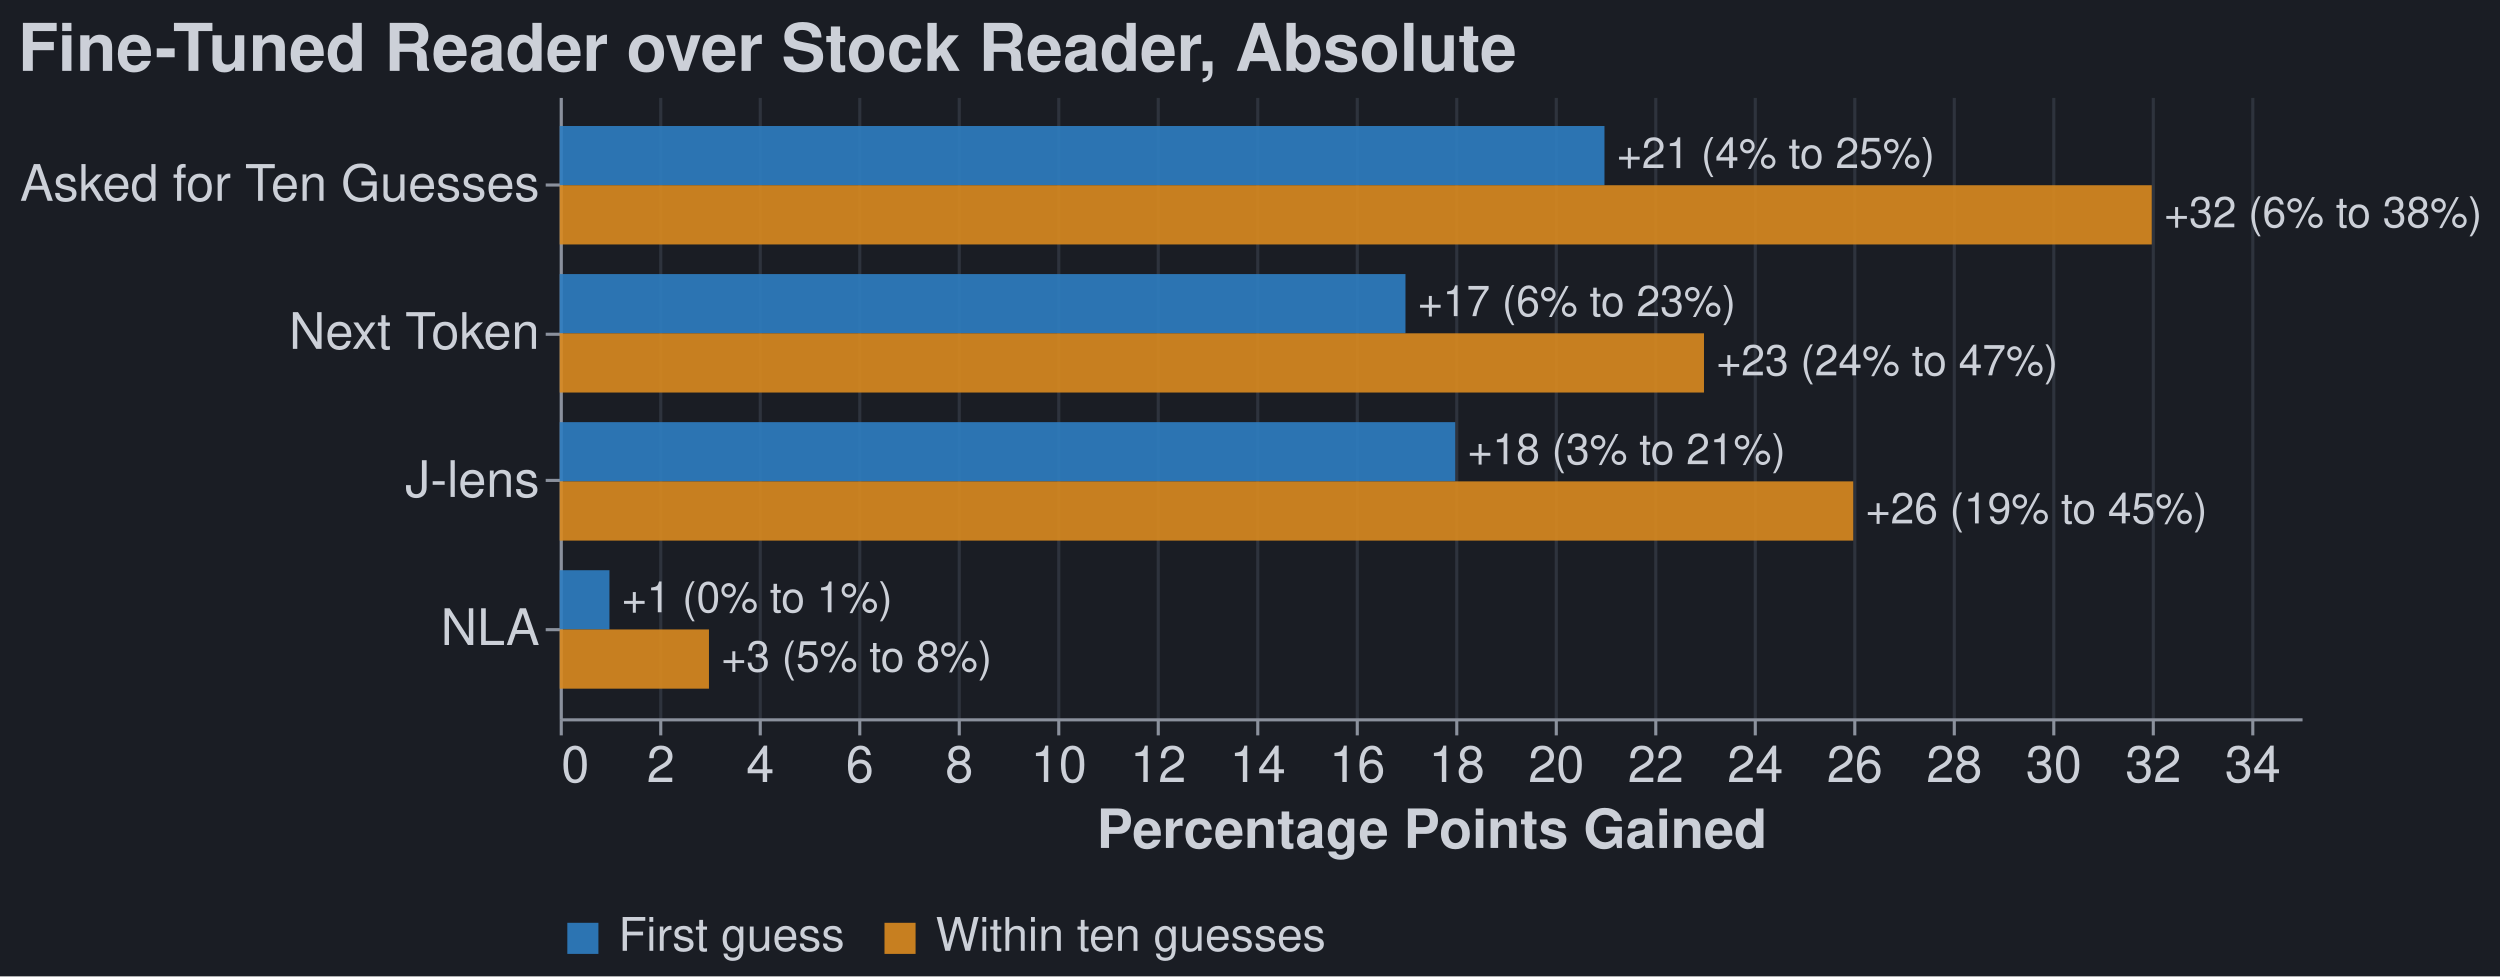
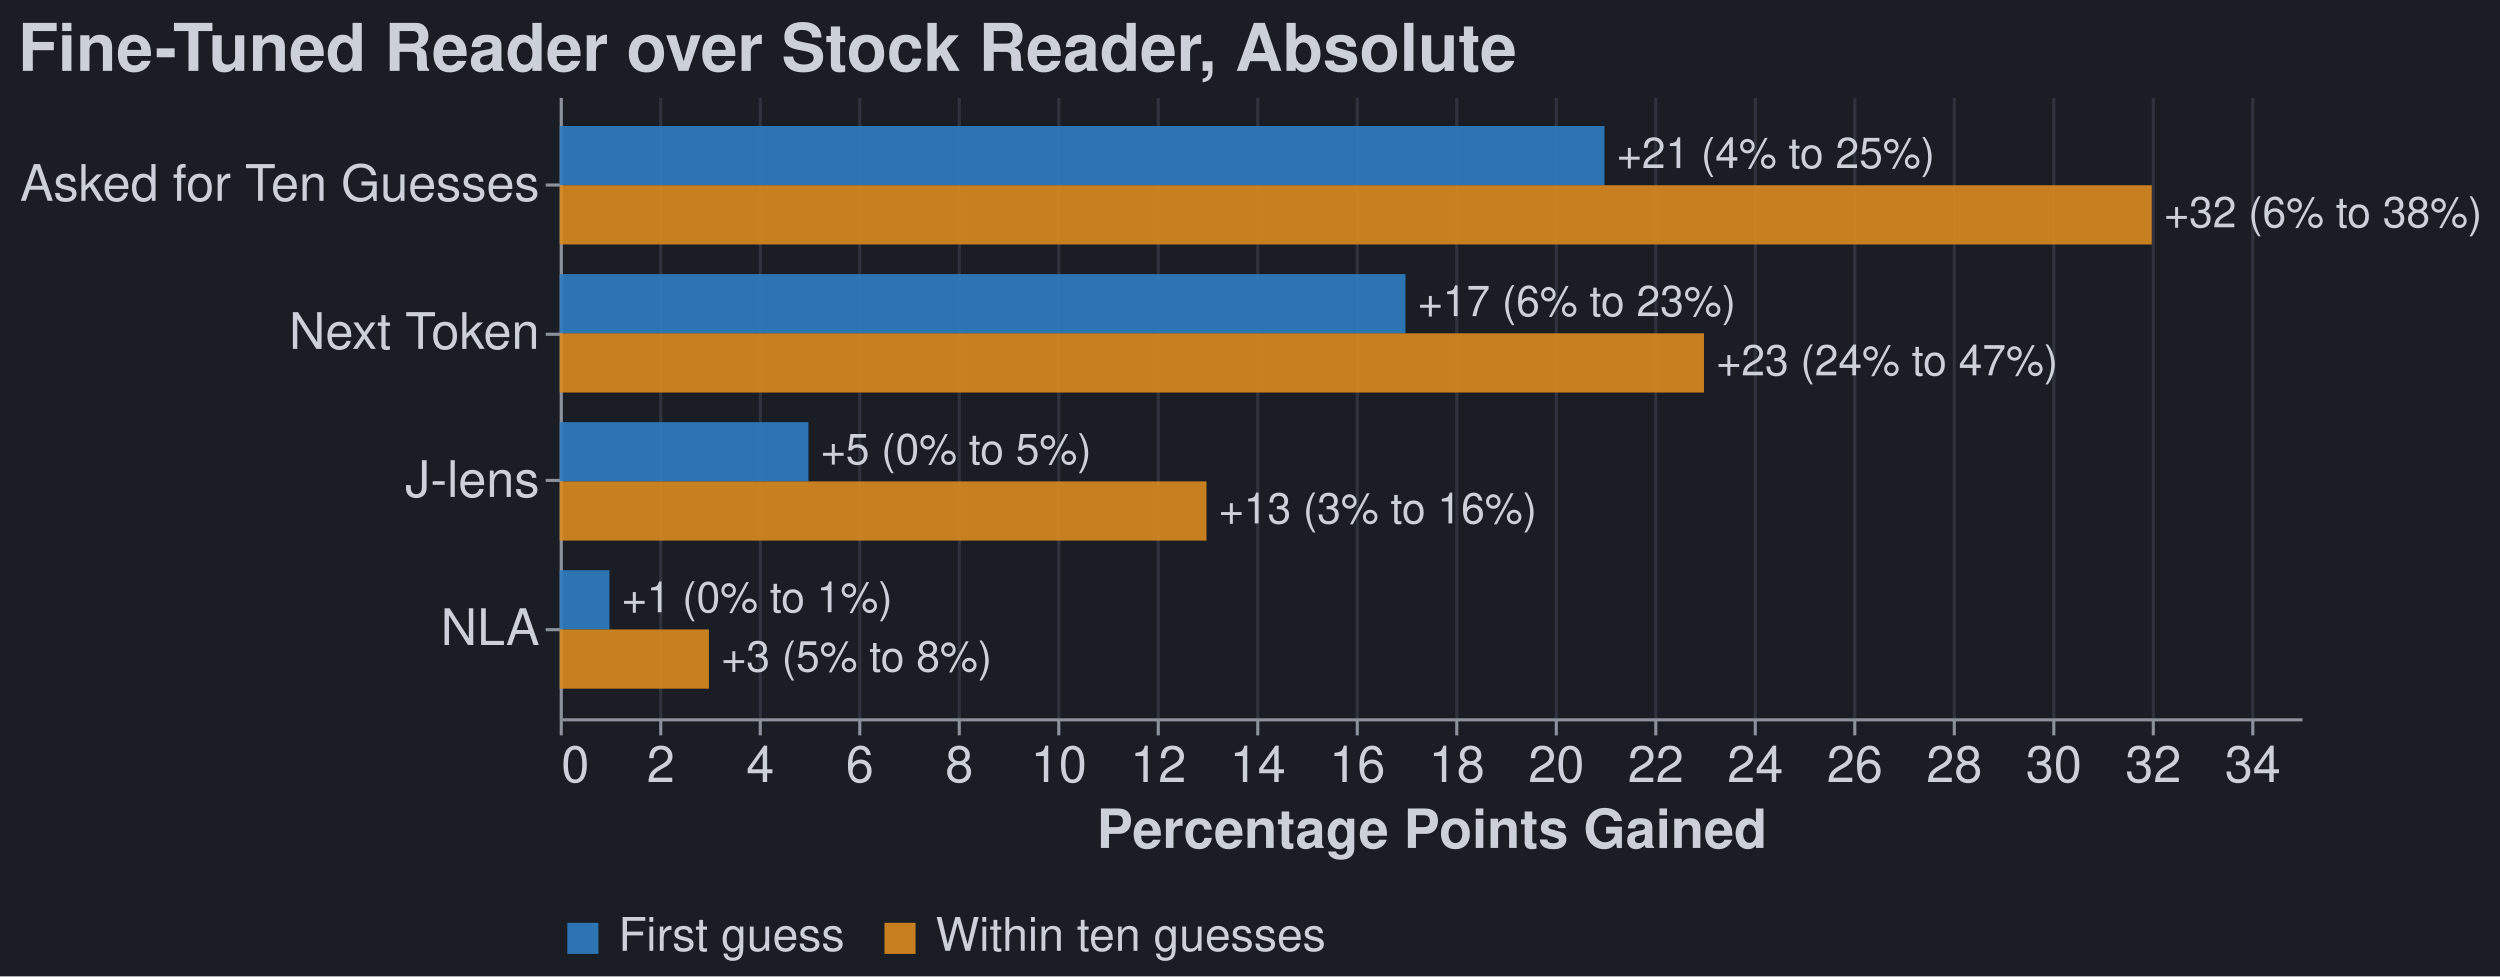
<svg xmlns="http://www.w3.org/2000/svg" version="1.1" class="marks" width="804" height="314" viewBox="0 0 804 314">
  <rect width="804" height="314" fill="#1a1d24" />
  <g fill="none" stroke-miterlimit="10" transform="translate(180,31)">
    <g class="mark-group role-frame root" role="graphics-object" aria-roledescription="group mark container">
      <g transform="translate(0,0)">
        <path class="background" aria-hidden="true" d="M0,0h560v200h-560Z" />
        <g>
          <g class="mark-group role-axis" aria-hidden="true">
            <g transform="translate(0.5,200.5)">
              <path class="background" aria-hidden="true" d="M0,0h0v0h0Z" pointer-events="none" />
              <g>
                <g class="mark-rule role-axis-grid" pointer-events="none">
                  <line transform="translate(0,0)" x2="0" y2="-200" stroke="#2e333d" stroke-width="1" opacity="1" />
                  <line transform="translate(32,0)" x2="0" y2="-200" stroke="#2e333d" stroke-width="1" opacity="1" />
                  <line transform="translate(64,0)" x2="0" y2="-200" stroke="#2e333d" stroke-width="1" opacity="1" />
                  <line transform="translate(96,0)" x2="0" y2="-200" stroke="#2e333d" stroke-width="1" opacity="1" />
                  <line transform="translate(128,0)" x2="0" y2="-200" stroke="#2e333d" stroke-width="1" opacity="1" />
                  <line transform="translate(160,0)" x2="0" y2="-200" stroke="#2e333d" stroke-width="1" opacity="1" />
                  <line transform="translate(192,0)" x2="0" y2="-200" stroke="#2e333d" stroke-width="1" opacity="1" />
                  <line transform="translate(224,0)" x2="0" y2="-200" stroke="#2e333d" stroke-width="1" opacity="1" />
                  <line transform="translate(256,0)" x2="0" y2="-200" stroke="#2e333d" stroke-width="1" opacity="1" />
                  <line transform="translate(288,0)" x2="0" y2="-200" stroke="#2e333d" stroke-width="1" opacity="1" />
                  <line transform="translate(320,0)" x2="0" y2="-200" stroke="#2e333d" stroke-width="1" opacity="1" />
                  <line transform="translate(352,0)" x2="0" y2="-200" stroke="#2e333d" stroke-width="1" opacity="1" />
                  <line transform="translate(384,0)" x2="0" y2="-200" stroke="#2e333d" stroke-width="1" opacity="1" />
                  <line transform="translate(416,0)" x2="0" y2="-200" stroke="#2e333d" stroke-width="1" opacity="1" />
                  <line transform="translate(448,0)" x2="0" y2="-200" stroke="#2e333d" stroke-width="1" opacity="1" />
                  <line transform="translate(480,0)" x2="0" y2="-200" stroke="#2e333d" stroke-width="1" opacity="1" />
                  <line transform="translate(512,0)" x2="0" y2="-200" stroke="#2e333d" stroke-width="1" opacity="1" />
                  <line transform="translate(544,0)" x2="0" y2="-200" stroke="#2e333d" stroke-width="1" opacity="1" />
                </g>
              </g>
              <path class="foreground" aria-hidden="true" d="" pointer-events="none" display="none" />
            </g>
          </g>
          <g class="mark-group role-axis" role="graphics-symbol" aria-roledescription="axis" aria-label="X-axis titled 'Percentage Points Gained' for a linear scale with values from 0 to 35">
            <g transform="translate(0.5,200.5)">
              <path class="background" aria-hidden="true" d="M0,0h0v0h0Z" pointer-events="none" />
              <g>
                <g class="mark-rule role-axis-tick" pointer-events="none">
                  <line transform="translate(0,0)" x2="0" y2="5" stroke="#8b919d" stroke-width="1" opacity="1" />
                  <line transform="translate(32,0)" x2="0" y2="5" stroke="#8b919d" stroke-width="1" opacity="1" />
                  <line transform="translate(64,0)" x2="0" y2="5" stroke="#8b919d" stroke-width="1" opacity="1" />
                  <line transform="translate(96,0)" x2="0" y2="5" stroke="#8b919d" stroke-width="1" opacity="1" />
                  <line transform="translate(128,0)" x2="0" y2="5" stroke="#8b919d" stroke-width="1" opacity="1" />
                  <line transform="translate(160,0)" x2="0" y2="5" stroke="#8b919d" stroke-width="1" opacity="1" />
                  <line transform="translate(192,0)" x2="0" y2="5" stroke="#8b919d" stroke-width="1" opacity="1" />
                  <line transform="translate(224,0)" x2="0" y2="5" stroke="#8b919d" stroke-width="1" opacity="1" />
                  <line transform="translate(256,0)" x2="0" y2="5" stroke="#8b919d" stroke-width="1" opacity="1" />
                  <line transform="translate(288,0)" x2="0" y2="5" stroke="#8b919d" stroke-width="1" opacity="1" />
                  <line transform="translate(320,0)" x2="0" y2="5" stroke="#8b919d" stroke-width="1" opacity="1" />
                  <line transform="translate(352,0)" x2="0" y2="5" stroke="#8b919d" stroke-width="1" opacity="1" />
                  <line transform="translate(384,0)" x2="0" y2="5" stroke="#8b919d" stroke-width="1" opacity="1" />
                  <line transform="translate(416,0)" x2="0" y2="5" stroke="#8b919d" stroke-width="1" opacity="1" />
                  <line transform="translate(448,0)" x2="0" y2="5" stroke="#8b919d" stroke-width="1" opacity="1" />
                  <line transform="translate(480,0)" x2="0" y2="5" stroke="#8b919d" stroke-width="1" opacity="1" />
                  <line transform="translate(512,0)" x2="0" y2="5" stroke="#8b919d" stroke-width="1" opacity="1" />
                  <line transform="translate(544,0)" x2="0" y2="5" stroke="#8b919d" stroke-width="1" opacity="1" />
                </g>
                <g class="mark-text role-axis-label" pointer-events="none">
                  <text text-anchor="start" transform="translate(0,20)" font-family="system-ui, -apple-system, Segoe UI, Helvetica, Arial, sans-serif" font-size="16.2px" fill="#ccd0d8" opacity="1">0</text>
                  <text text-anchor="middle" transform="translate(32,20)" font-family="system-ui, -apple-system, Segoe UI, Helvetica, Arial, sans-serif" font-size="16.2px" fill="#ccd0d8" opacity="1">2</text>
                  <text text-anchor="middle" transform="translate(64,20)" font-family="system-ui, -apple-system, Segoe UI, Helvetica, Arial, sans-serif" font-size="16.2px" fill="#ccd0d8" opacity="1">4</text>
                  <text text-anchor="middle" transform="translate(96,20)" font-family="system-ui, -apple-system, Segoe UI, Helvetica, Arial, sans-serif" font-size="16.2px" fill="#ccd0d8" opacity="1">6</text>
                  <text text-anchor="middle" transform="translate(128,20)" font-family="system-ui, -apple-system, Segoe UI, Helvetica, Arial, sans-serif" font-size="16.2px" fill="#ccd0d8" opacity="1">8</text>
                  <text text-anchor="middle" transform="translate(160,20)" font-family="system-ui, -apple-system, Segoe UI, Helvetica, Arial, sans-serif" font-size="16.2px" fill="#ccd0d8" opacity="1">10</text>
                  <text text-anchor="middle" transform="translate(192,20)" font-family="system-ui, -apple-system, Segoe UI, Helvetica, Arial, sans-serif" font-size="16.2px" fill="#ccd0d8" opacity="1">12</text>
                  <text text-anchor="middle" transform="translate(224,20)" font-family="system-ui, -apple-system, Segoe UI, Helvetica, Arial, sans-serif" font-size="16.2px" fill="#ccd0d8" opacity="1">14</text>
                  <text text-anchor="middle" transform="translate(256,20)" font-family="system-ui, -apple-system, Segoe UI, Helvetica, Arial, sans-serif" font-size="16.2px" fill="#ccd0d8" opacity="1">16</text>
                  <text text-anchor="middle" transform="translate(288,20)" font-family="system-ui, -apple-system, Segoe UI, Helvetica, Arial, sans-serif" font-size="16.2px" fill="#ccd0d8" opacity="1">18</text>
                  <text text-anchor="middle" transform="translate(320,20)" font-family="system-ui, -apple-system, Segoe UI, Helvetica, Arial, sans-serif" font-size="16.2px" fill="#ccd0d8" opacity="1">20</text>
                  <text text-anchor="middle" transform="translate(352,20)" font-family="system-ui, -apple-system, Segoe UI, Helvetica, Arial, sans-serif" font-size="16.2px" fill="#ccd0d8" opacity="1">22</text>
                  <text text-anchor="middle" transform="translate(384,20)" font-family="system-ui, -apple-system, Segoe UI, Helvetica, Arial, sans-serif" font-size="16.2px" fill="#ccd0d8" opacity="1">24</text>
                  <text text-anchor="middle" transform="translate(416,20)" font-family="system-ui, -apple-system, Segoe UI, Helvetica, Arial, sans-serif" font-size="16.2px" fill="#ccd0d8" opacity="1">26</text>
                  <text text-anchor="middle" transform="translate(448,20)" font-family="system-ui, -apple-system, Segoe UI, Helvetica, Arial, sans-serif" font-size="16.2px" fill="#ccd0d8" opacity="1">28</text>
                  <text text-anchor="middle" transform="translate(480,20)" font-family="system-ui, -apple-system, Segoe UI, Helvetica, Arial, sans-serif" font-size="16.2px" fill="#ccd0d8" opacity="1">30</text>
                  <text text-anchor="middle" transform="translate(512,20)" font-family="system-ui, -apple-system, Segoe UI, Helvetica, Arial, sans-serif" font-size="16.2px" fill="#ccd0d8" opacity="1">32</text>
                  <text text-anchor="middle" transform="translate(544,20)" font-family="system-ui, -apple-system, Segoe UI, Helvetica, Arial, sans-serif" font-size="16.2px" fill="#ccd0d8" opacity="1">34</text>
                </g>
                <g class="mark-rule role-axis-domain" pointer-events="none">
                  <line transform="translate(0,0)" x2="560" y2="0" stroke="#8b919d" stroke-width="1" opacity="1" />
                </g>
                <g class="mark-text role-axis-title" pointer-events="none">
                  <text text-anchor="middle" transform="translate(280,41.2)" font-family="system-ui, -apple-system, Segoe UI, Helvetica, Arial, sans-serif" font-size="17.4px" font-weight="bold" fill="#ccd0d8" opacity="1">Percentage Points Gained</text>
                </g>
              </g>
              <path class="foreground" aria-hidden="true" d="" pointer-events="none" display="none" />
            </g>
          </g>
          <g class="mark-group role-axis" role="graphics-symbol" aria-roledescription="axis" aria-label="Y-axis for a discrete scale with 4 values: Asked for Ten Guesses, Next Token, J-lens, NLA">
            <g transform="translate(0.5,0.5)">
              <path class="background" aria-hidden="true" d="M0,0h0v0h0Z" pointer-events="none" />
              <g>
                <g class="mark-rule role-axis-tick" pointer-events="none">
                  <line transform="translate(0,28)" x2="-5" y2="0" stroke="#8b919d" stroke-width="1" opacity="1" />
                  <line transform="translate(0,76)" x2="-5" y2="0" stroke="#8b919d" stroke-width="1" opacity="1" />
                  <line transform="translate(0,123)" x2="-5" y2="0" stroke="#8b919d" stroke-width="1" opacity="1" />
                  <line transform="translate(0,171)" x2="-5" y2="0" stroke="#8b919d" stroke-width="1" opacity="1" />
                </g>
                <g class="mark-text role-axis-label" pointer-events="none">
                  <text text-anchor="end" transform="translate(-7,33.07143)" font-family="system-ui, -apple-system, Segoe UI, Helvetica, Arial, sans-serif" font-size="16.2px" fill="#ccd0d8" opacity="1">Asked for Ten Guesses</text>
                  <text text-anchor="end" transform="translate(-7,80.69048)" font-family="system-ui, -apple-system, Segoe UI, Helvetica, Arial, sans-serif" font-size="16.2px" fill="#ccd0d8" opacity="1">Next Token</text>
                  <text text-anchor="end" transform="translate(-7,128.3095)" font-family="system-ui, -apple-system, Segoe UI, Helvetica, Arial, sans-serif" font-size="16.2px" fill="#ccd0d8" opacity="1">J-lens</text>
                  <text text-anchor="end" transform="translate(-7,175.9286)" font-family="system-ui, -apple-system, Segoe UI, Helvetica, Arial, sans-serif" font-size="16.2px" fill="#ccd0d8" opacity="1">NLA</text>
                </g>
                <g class="mark-rule role-axis-domain" pointer-events="none">
                  <line transform="translate(0,0)" x2="0" y2="200" stroke="#8b919d" stroke-width="1" opacity="1" />
                </g>
              </g>
              <path class="foreground" aria-hidden="true" d="" pointer-events="none" display="none" />
            </g>
          </g>
          <g class="mark-rect role-mark layer_0_marks" role="graphics-object" aria-roledescription="rect mark container">
            <path aria-label="Percentage Points Gained: 21; item: Asked for Ten Guesses; metric: First guess" role="graphics-symbol" aria-roledescription="bar" d="M0,9.524h336v19.048h-336Z" fill="#2e7dc1" opacity="0.9" />
            <path aria-label="Percentage Points Gained: 32; item: Asked for Ten Guesses; metric: Within ten guesses" role="graphics-symbol" aria-roledescription="bar" d="M0,28.571h512v19.048h-512Z" fill="#d98a1f" opacity="0.9" />
            <path aria-label="Percentage Points Gained: 17; item: Next Token; metric: First guess" role="graphics-symbol" aria-roledescription="bar" d="M0,57.143h272v19.048h-272Z" fill="#2e7dc1" opacity="0.9" />
            <path aria-label="Percentage Points Gained: 23; item: Next Token; metric: Within ten guesses" role="graphics-symbol" aria-roledescription="bar" d="M0,76.19h368v19.048h-368Z" fill="#d98a1f" opacity="0.9" />
-             <path aria-label="Percentage Points Gained: 18; item: J-lens; metric: First guess" role="graphics-symbol" aria-roledescription="bar" d="M0,104.762h288v19.048h-288Z" fill="#2e7dc1" opacity="0.9" />
-             <path aria-label="Percentage Points Gained: 26; item: J-lens; metric: Within ten guesses" role="graphics-symbol" aria-roledescription="bar" d="M0,123.81h416v19.048h-416Z" fill="#d98a1f" opacity="0.9" />
+             <path aria-label="Percentage Points Gained: 5; item: J-lens; metric: First guess" role="graphics-symbol" aria-roledescription="bar" d="M0,104.762h80v19.048h-80Z" fill="#2e7dc1" opacity="0.9" />
+             <path aria-label="Percentage Points Gained: 13; item: J-lens; metric: Within ten guesses" role="graphics-symbol" aria-roledescription="bar" d="M0,123.81h208v19.048h-208Z" fill="#d98a1f" opacity="0.9" />
            <path aria-label="Percentage Points Gained: 1; item: NLA; metric: First guess" role="graphics-symbol" aria-roledescription="bar" d="M0,152.381h16v19.048h-16Z" fill="#2e7dc1" opacity="0.9" />
            <path aria-label="Percentage Points Gained: 3; item: NLA; metric: Within ten guesses" role="graphics-symbol" aria-roledescription="bar" d="M0,171.429h48v19.048h-48Z" fill="#d98a1f" opacity="0.9" />
          </g>
          <g class="mark-text role-mark layer_1_marks" role="graphics-object" aria-roledescription="text mark container">
            <text aria-label="v: 21; item: Asked for Ten Guesses; metric: First guess; label: +21 (4% to 25%)" role="graphics-symbol" aria-roledescription="text mark" text-anchor="start" transform="translate(340,23.04762)" font-family="system-ui, -apple-system, Segoe UI, Helvetica, Arial, sans-serif" font-size="13.7px" fill="#ccd0d8">+21 (4% to 25%)</text>
            <text aria-label="v: 32; item: Asked for Ten Guesses; metric: Within ten guesses; label: +32 (6% to 38%)" role="graphics-symbol" aria-roledescription="text mark" text-anchor="start" transform="translate(516,42.09524)" font-family="system-ui, -apple-system, Segoe UI, Helvetica, Arial, sans-serif" font-size="13.7px" fill="#ccd0d8">+32 (6% to 38%)</text>
            <text aria-label="v: 17; item: Next Token; metric: First guess; label: +17 (6% to 23%)" role="graphics-symbol" aria-roledescription="text mark" text-anchor="start" transform="translate(276,70.66667)" font-family="system-ui, -apple-system, Segoe UI, Helvetica, Arial, sans-serif" font-size="13.7px" fill="#ccd0d8">+17 (6% to 23%)</text>
            <text aria-label="v: 23; item: Next Token; metric: Within ten guesses; label: +23 (24% to 47%)" role="graphics-symbol" aria-roledescription="text mark" text-anchor="start" transform="translate(372,89.71429)" font-family="system-ui, -apple-system, Segoe UI, Helvetica, Arial, sans-serif" font-size="13.7px" fill="#ccd0d8">+23 (24% to 47%)</text>
-             <text aria-label="v: 18; item: J-lens; metric: First guess; label: +18 (3% to 21%)" role="graphics-symbol" aria-roledescription="text mark" text-anchor="start" transform="translate(292,118.2857)" font-family="system-ui, -apple-system, Segoe UI, Helvetica, Arial, sans-serif" font-size="13.7px" fill="#ccd0d8">+18 (3% to 21%)</text>
-             <text aria-label="v: 26; item: J-lens; metric: Within ten guesses; label: +26 (19% to 45%)" role="graphics-symbol" aria-roledescription="text mark" text-anchor="start" transform="translate(420,137.3333)" font-family="system-ui, -apple-system, Segoe UI, Helvetica, Arial, sans-serif" font-size="13.7px" fill="#ccd0d8">+26 (19% to 45%)</text>
+             <text aria-label="v: 5; item: J-lens; metric: First guess; label: +5 (0% to 5%)" role="graphics-symbol" aria-roledescription="text mark" text-anchor="start" transform="translate(84,118.2857)" font-family="system-ui, -apple-system, Segoe UI, Helvetica, Arial, sans-serif" font-size="13.7px" fill="#ccd0d8">+5 (0% to 5%)</text>
+             <text aria-label="v: 13; item: J-lens; metric: Within ten guesses; label: +13 (3% to 16%)" role="graphics-symbol" aria-roledescription="text mark" text-anchor="start" transform="translate(212,137.3333)" font-family="system-ui, -apple-system, Segoe UI, Helvetica, Arial, sans-serif" font-size="13.7px" fill="#ccd0d8">+13 (3% to 16%)</text>
            <text aria-label="v: 1; item: NLA; metric: First guess; label: +1 (0% to 1%)" role="graphics-symbol" aria-roledescription="text mark" text-anchor="start" transform="translate(20,165.9048)" font-family="system-ui, -apple-system, Segoe UI, Helvetica, Arial, sans-serif" font-size="13.7px" fill="#ccd0d8">+1 (0% to 1%)</text>
            <text aria-label="v: 3; item: NLA; metric: Within ten guesses; label: +3 (5% to 8%)" role="graphics-symbol" aria-roledescription="text mark" text-anchor="start" transform="translate(52,184.9524)" font-family="system-ui, -apple-system, Segoe UI, Helvetica, Arial, sans-serif" font-size="13.7px" fill="#ccd0d8">+3 (5% to 8%)</text>
          </g>
          <g class="mark-group role-legend" role="graphics-symbol" aria-roledescription="legend" aria-label="Symbol legend for fill color with 2 values: First guess, Within ten guesses">
            <g transform="translate(0,263)">
              <path class="background" aria-hidden="true" d="M0,0h247v15h-247Z" pointer-events="none" />
              <g>
                <g class="mark-group role-legend-entry">
                  <g transform="translate(0,0)">
                    <path class="background" aria-hidden="true" d="M0,0h0v0h0Z" pointer-events="none" />
                    <g>
                      <g class="mark-group role-scope" role="graphics-object" aria-roledescription="group mark container">
                        <g transform="translate(0,0.325)">
                          <path class="background" aria-hidden="true" d="M0,0h91.763v14.35h-91.763Z" pointer-events="none" opacity="1" />
                          <g>
                            <g class="mark-symbol role-legend-symbol" pointer-events="none">
                              <path transform="translate(7.45,7.45)" d="M-5,-5h10v10h-10Z" fill="#2e7dc1" stroke-width="1.5" opacity="0.9" />
                            </g>
                            <g class="mark-text role-legend-label" pointer-events="none">
                              <text text-anchor="start" transform="translate(18.9,11.45)" font-family="system-ui, -apple-system, Segoe UI, Helvetica, Arial, sans-serif" font-size="14.9px" fill="#ccd0d8" opacity="1">First guess</text>
                            </g>
                          </g>
                          <path class="foreground" aria-hidden="true" d="" pointer-events="none" display="none" />
                        </g>
                        <g transform="translate(102,0.325)">
                          <path class="background" aria-hidden="true" d="M0,0h144.786v14.35h-144.786Z" pointer-events="none" opacity="1" />
                          <g>
                            <g class="mark-symbol role-legend-symbol" pointer-events="none">
                              <path transform="translate(7.45,7.45)" d="M-5,-5h10v10h-10Z" fill="#d98a1f" stroke-width="1.5" opacity="0.9" />
                            </g>
                            <g class="mark-text role-legend-label" pointer-events="none">
                              <text text-anchor="start" transform="translate(18.9,11.45)" font-family="system-ui, -apple-system, Segoe UI, Helvetica, Arial, sans-serif" font-size="14.9px" fill="#ccd0d8" opacity="1">Within ten guesses</text>
                            </g>
                          </g>
                          <path class="foreground" aria-hidden="true" d="" pointer-events="none" display="none" />
                        </g>
                      </g>
                    </g>
                    <path class="foreground" aria-hidden="true" d="" pointer-events="none" display="none" />
                  </g>
                </g>
              </g>
              <path class="foreground" aria-hidden="true" d="" pointer-events="none" display="none" />
            </g>
          </g>
          <g class="mark-group role-title">
            <g transform="translate(-174.197,-25.2)">
              <path class="background" aria-hidden="true" d="M0,0h0v0h0Z" pointer-events="none" />
              <g>
                <g class="mark-text role-title-text" role="graphics-symbol" aria-roledescription="title" aria-label="Title text 'Fine-Tuned Reader over Stock Reader, Absolute'" pointer-events="none">
                  <text text-anchor="start" transform="translate(0,17)" font-family="system-ui, -apple-system, Segoe UI, Helvetica, Arial, sans-serif" font-size="21.2px" font-weight="bold" fill="#ccd0d8" opacity="1">Fine-Tuned Reader over Stock Reader, Absolute</text>
                </g>
              </g>
              <path class="foreground" aria-hidden="true" d="" pointer-events="none" display="none" />
            </g>
          </g>
        </g>
        <path class="foreground" aria-hidden="true" d="" display="none" />
      </g>
    </g>
  </g>
</svg>
